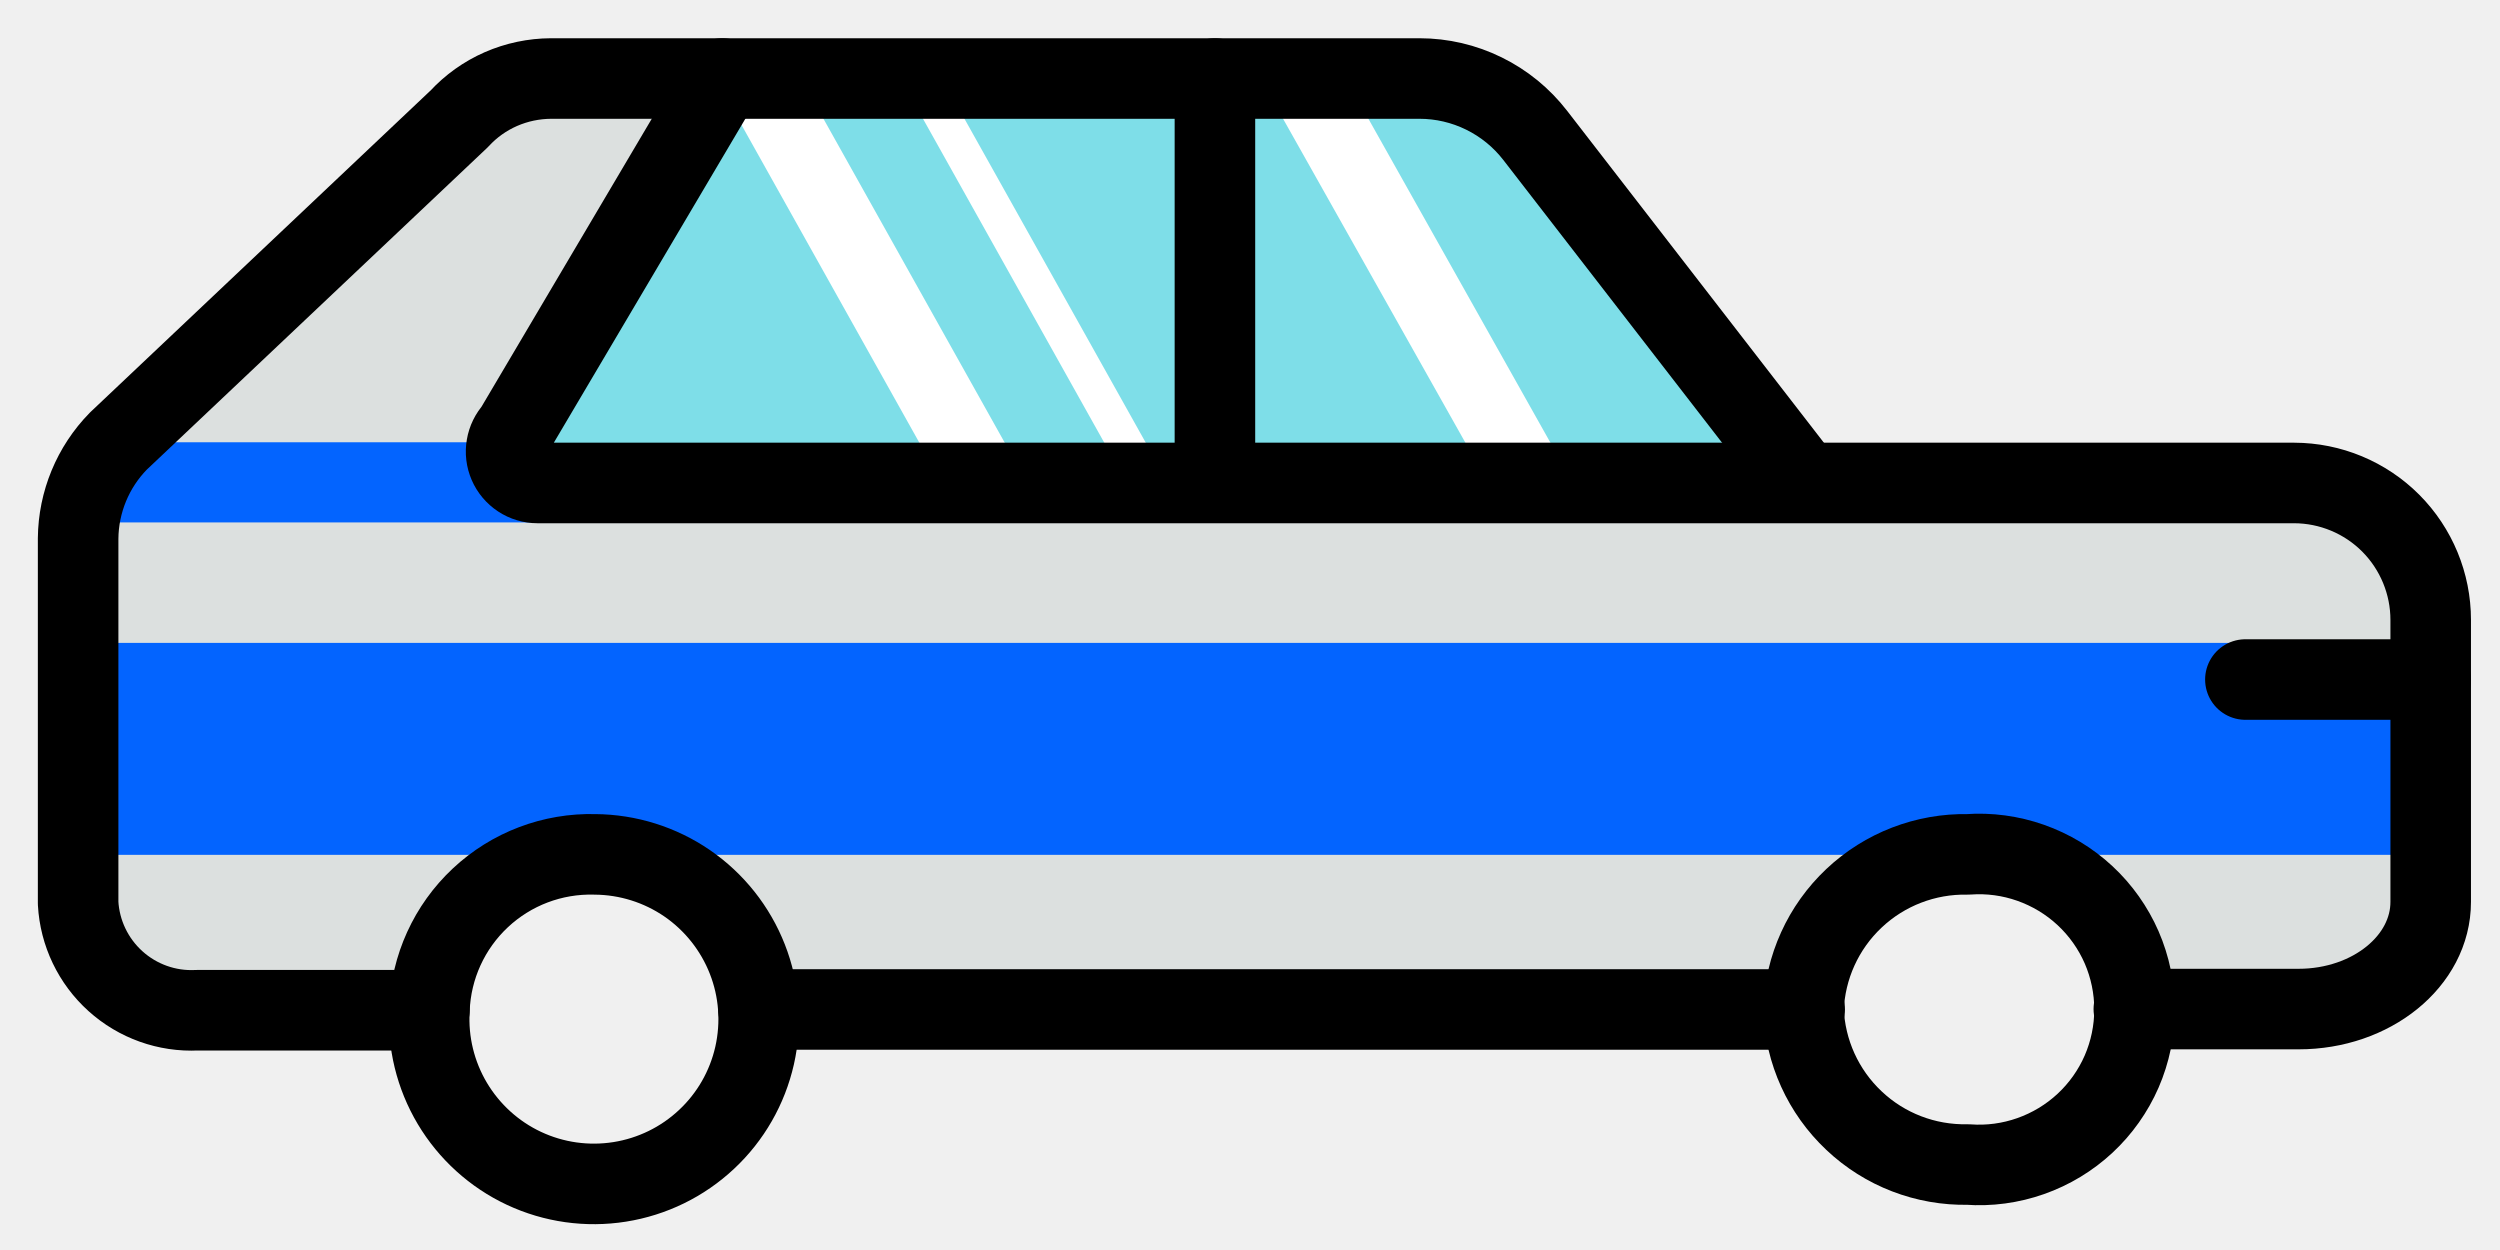
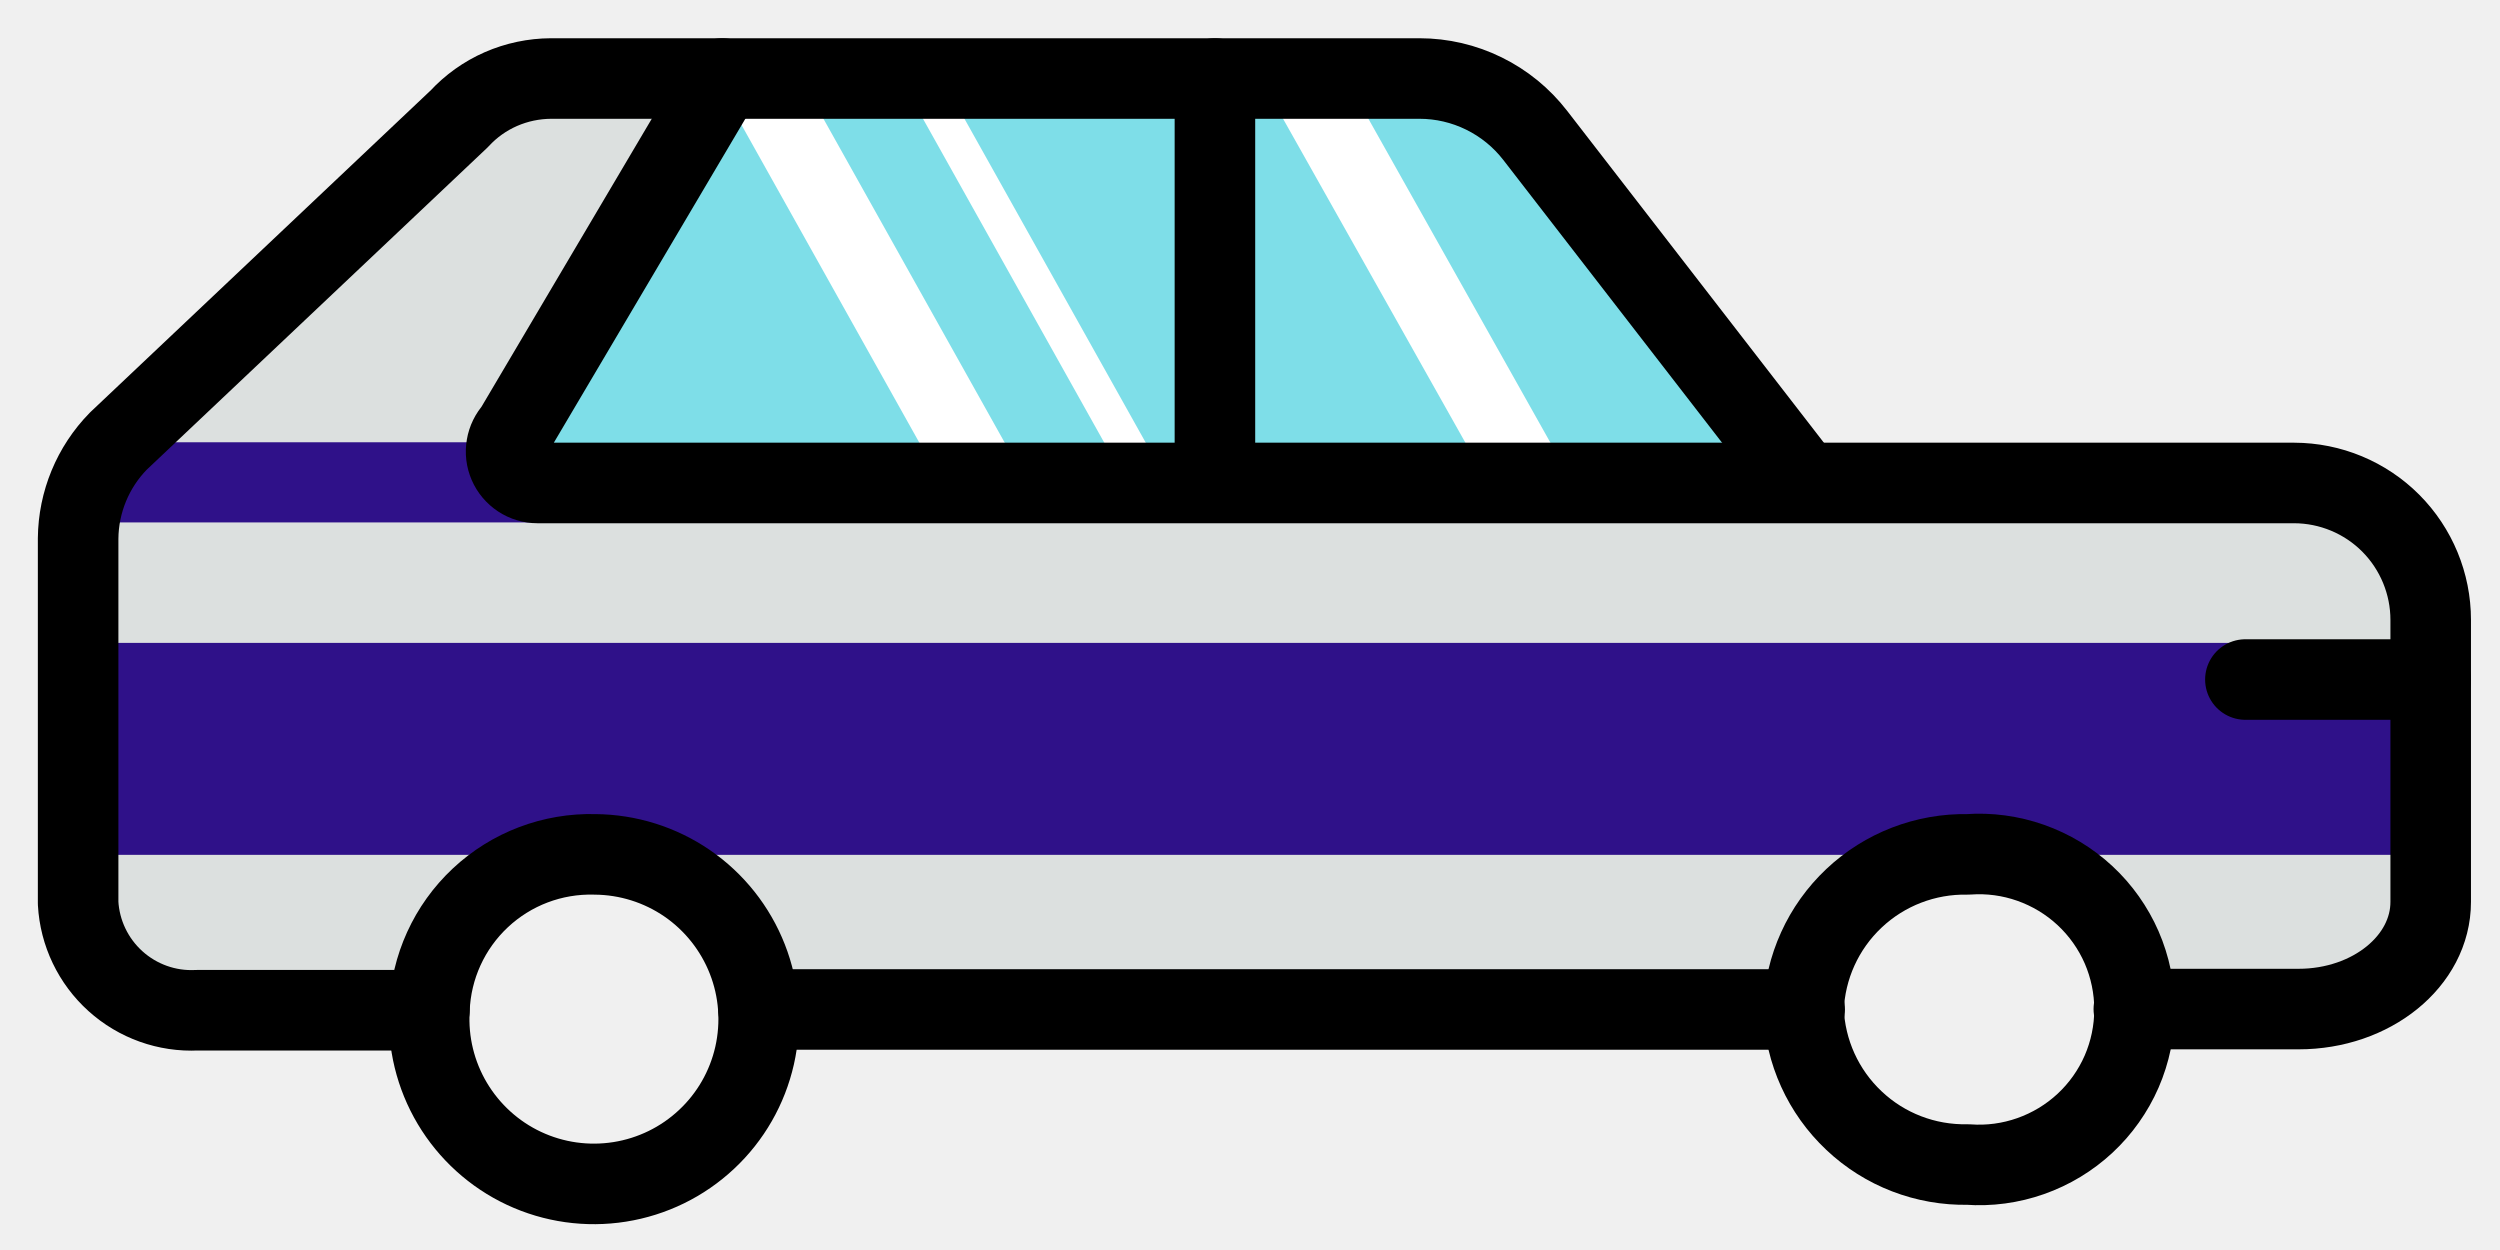
<svg xmlns="http://www.w3.org/2000/svg" width="32" height="16" viewBox="0 0 32 16" fill="none">
  <path d="M6.584 5.506L9.25 1.005H18.18C18.466 1.005 18.748 1.071 19.005 1.197C19.261 1.323 19.485 1.506 19.66 1.732L23.084 6.171H6.873C6.797 6.169 6.724 6.144 6.661 6.102C6.598 6.059 6.549 5.999 6.519 5.93C6.489 5.86 6.479 5.784 6.49 5.709C6.502 5.634 6.534 5.564 6.584 5.506Z" fill="#7EDEE8" />
  <path d="M16.133 1.005L19.041 6.171H20.129L17.226 1.005H16.133Z" fill="white" />
  <path d="M11.523 1L14.426 6.187H14.957L12.054 1H11.523Z" fill="white" />
  <path d="M9.156 1L12.059 6.187H13.152L10.249 1H9.156Z" fill="white" />
  <path d="M1.021 6.878V11.56C1.043 11.943 1.215 12.302 1.499 12.559C1.784 12.816 2.159 12.95 2.542 12.931H5.497C5.524 12.391 5.757 11.881 6.149 11.508C6.542 11.135 7.062 10.927 7.603 10.927C8.145 10.927 8.665 11.135 9.057 11.508C9.449 11.881 9.683 12.391 9.71 12.931H23.085C23.105 12.391 23.337 11.88 23.731 11.508C24.124 11.137 24.648 10.935 25.189 10.946C25.732 10.929 26.259 11.127 26.657 11.497C27.054 11.867 27.29 12.378 27.313 12.921H29.422C30.355 12.921 31.113 12.307 31.113 11.549V7.94C31.113 7.476 30.929 7.031 30.602 6.702C30.274 6.374 29.829 6.188 29.365 6.187H6.874C6.795 6.187 6.718 6.163 6.653 6.12C6.587 6.076 6.536 6.014 6.505 5.942C6.474 5.869 6.465 5.789 6.48 5.712C6.494 5.635 6.531 5.563 6.585 5.506L9.251 1.005H7.059C6.839 1.006 6.62 1.052 6.418 1.14C6.216 1.229 6.034 1.358 5.884 1.521L1.522 5.646C1.204 5.978 1.026 6.418 1.021 6.878Z" fill="#DCE0DF" />
-   <path d="M1.021 8.229H31.113V10.942H1.021V8.229Z" fill="#0364FF" />
-   <path d="M1.021 5.661H6.873V6.687H1.021V5.661Z" fill="#0364FF" />
+   <path d="M1.021 8.229H31.113V10.942H1.021V8.229Z" fill="#2f1189" />
+   <path d="M1.021 5.661H6.873V6.687H1.021V5.661Z" fill="#2f1189" />
  <path d="M31.113 8.698H28.741" stroke="black" stroke-width="1.031" stroke-linecap="round" stroke-linejoin="round" />
  <path d="M5.497 12.921C5.472 13.343 5.574 13.761 5.79 14.124C6.006 14.486 6.325 14.776 6.707 14.955C7.089 15.134 7.516 15.194 7.932 15.128C8.349 15.062 8.736 14.873 9.044 14.584C9.352 14.296 9.566 13.922 9.659 13.511C9.752 13.099 9.72 12.669 9.566 12.277C9.412 11.884 9.144 11.546 8.797 11.307C8.449 11.068 8.038 10.939 7.616 10.936C7.072 10.921 6.545 11.121 6.148 11.493C5.751 11.865 5.517 12.378 5.497 12.921Z" stroke="black" stroke-width="1.031" stroke-linecap="round" stroke-linejoin="round" />
  <path d="M23.085 12.921C23.105 13.462 23.337 13.973 23.731 14.344C24.124 14.716 24.648 14.917 25.189 14.906C25.462 14.926 25.735 14.889 25.993 14.798C26.251 14.707 26.488 14.564 26.688 14.378C26.888 14.192 27.048 13.966 27.157 13.716C27.266 13.465 27.322 13.194 27.322 12.921C27.322 12.648 27.266 12.377 27.157 12.126C27.048 11.876 26.888 11.65 26.688 11.464C26.488 11.278 26.251 11.135 25.993 11.044C25.735 10.953 25.462 10.916 25.189 10.936C24.648 10.925 24.124 11.127 23.731 11.498C23.337 11.869 23.105 12.38 23.085 12.921Z" stroke="black" stroke-width="1.031" stroke-linecap="round" stroke-linejoin="round" />
  <path d="M9.246 1.005L6.585 5.506C6.532 5.564 6.497 5.635 6.484 5.712C6.47 5.789 6.48 5.868 6.511 5.94C6.542 6.012 6.594 6.073 6.659 6.116C6.724 6.159 6.801 6.182 6.879 6.182H29.365C29.829 6.183 30.274 6.368 30.602 6.697C30.929 7.026 31.113 7.471 31.113 7.935V11.544C31.113 12.302 30.355 12.916 29.422 12.916H27.313" stroke="black" stroke-width="1.031" stroke-linecap="round" stroke-linejoin="round" />
  <path d="M23.084 6.171L19.65 1.732C19.475 1.506 19.251 1.323 18.994 1.197C18.738 1.071 18.456 1.005 18.17 1.005H7.053C6.832 1.006 6.614 1.052 6.412 1.14C6.209 1.229 6.028 1.358 5.878 1.521L1.515 5.646C1.189 5.979 1.004 6.426 1 6.893V11.56C1.021 11.943 1.193 12.302 1.478 12.559C1.763 12.816 2.138 12.95 2.521 12.931H5.496" stroke="black" stroke-width="1.031" stroke-linecap="round" stroke-linejoin="round" />
  <path d="M9.709 12.921H23.1" stroke="black" stroke-width="1.031" stroke-linecap="round" stroke-linejoin="round" />
  <path d="M15.551 1.005V6.177" stroke="black" stroke-width="1.031" stroke-linecap="round" stroke-linejoin="round" />
</svg>
